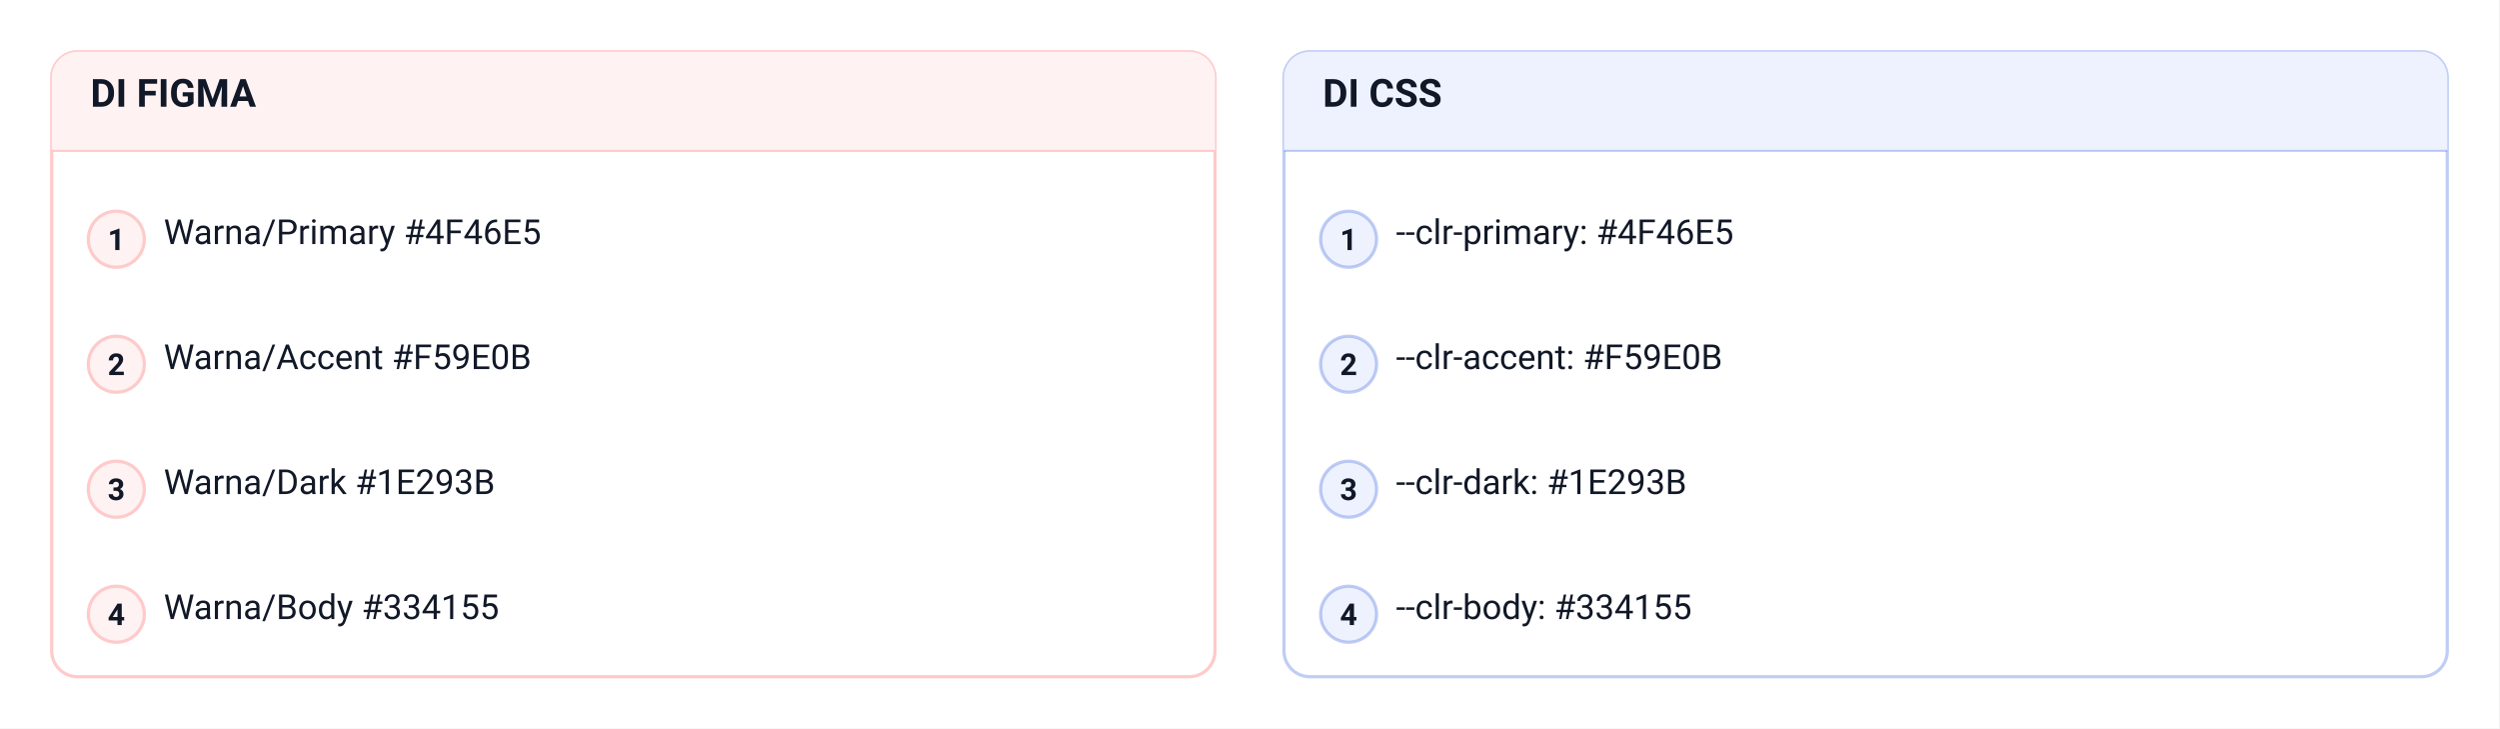
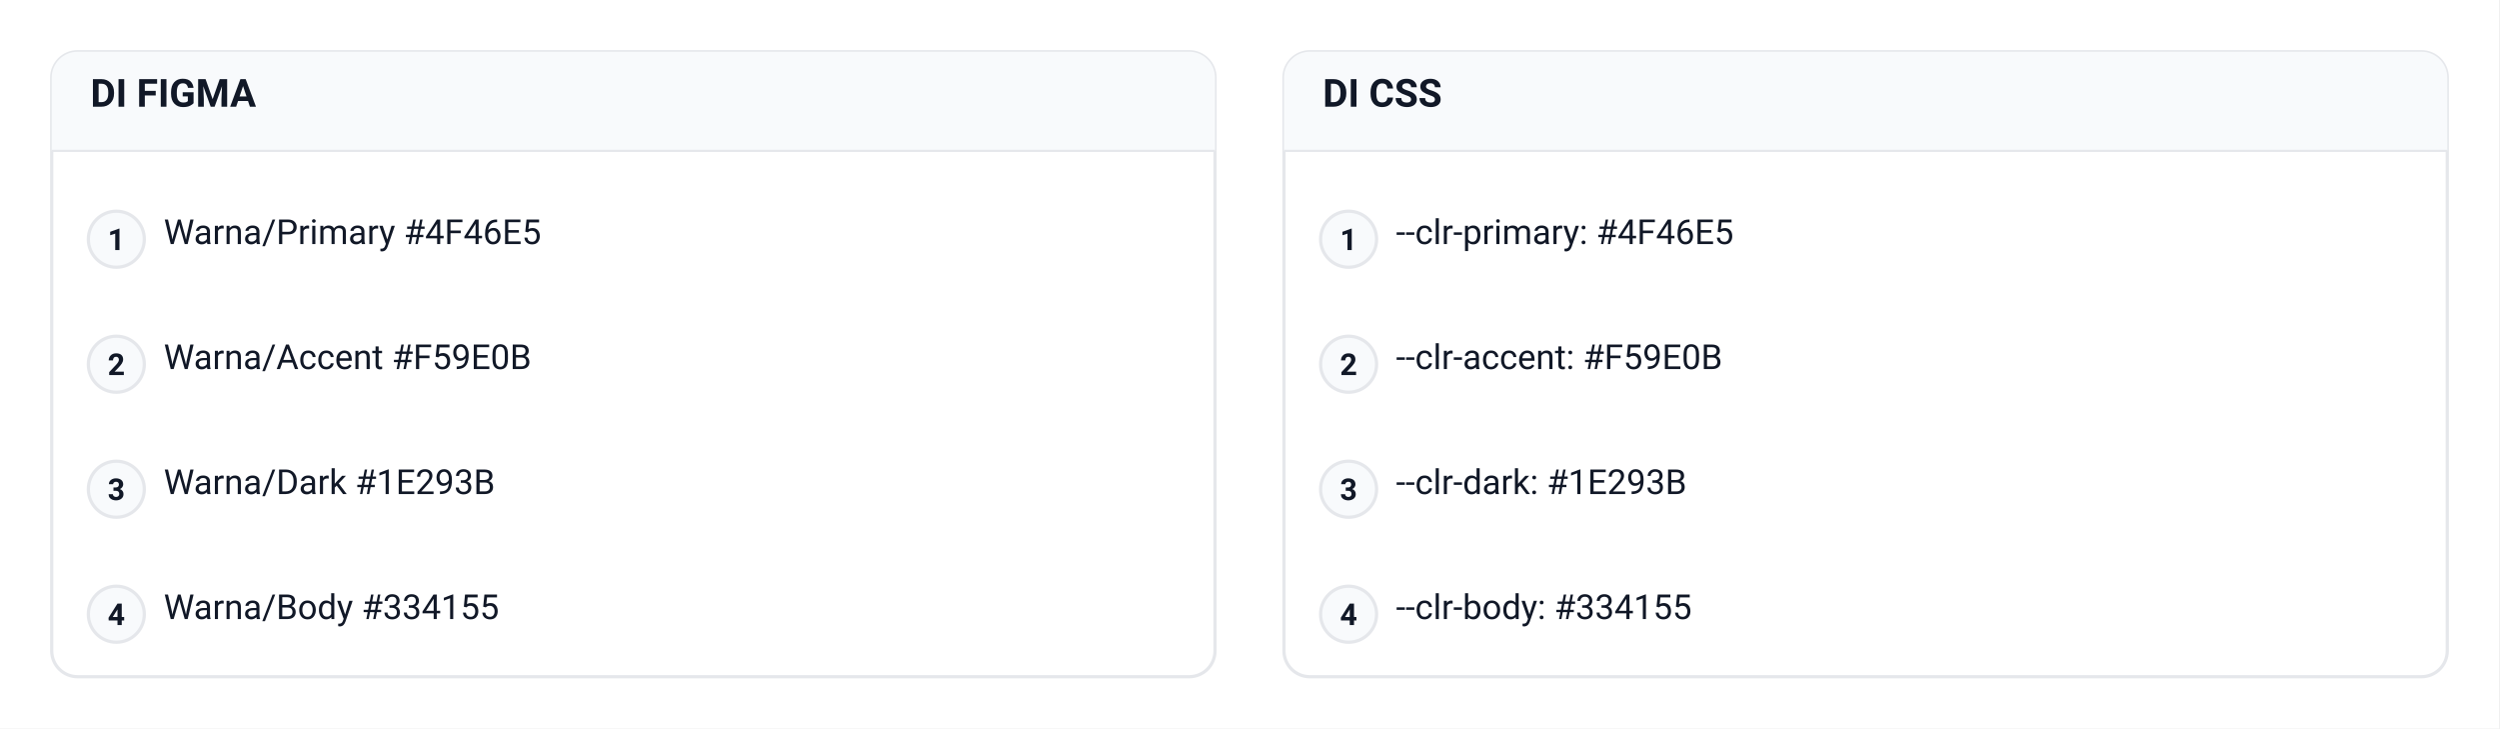
<svg xmlns="http://www.w3.org/2000/svg" viewBox="0 0 1160 338" width="1160" height="338" role="img" aria-label="Empat baris berpasangan: Warna/Primary #4F46E5 jadi --clr-primary: #4F46E5, Warna/Accent #F59E0B jadi --clr-accent: #F59E0B, Warna/Dark #1E293B jadi --clr-dark: #1E293B, dan Warna/Body #334155 jadi --clr-body: #334155.">
  <defs>
    <marker id="a-neutral" viewBox="0 0 10 10" refX="9" refY="5" markerWidth="6" markerHeight="6" orient="auto-start-reverse">
      <path d="M0 0 L10 5 L0 10 z" fill="#111827" />
    </marker>
    <marker id="a-acc" viewBox="0 0 10 10" refX="9" refY="5" markerWidth="6" markerHeight="6" orient="auto-start-reverse">
      <path d="M0 0 L10 5 L0 10 z" fill="#1d4ed8" />
    </marker>
    <marker id="a-ink" viewBox="0 0 10 10" refX="9" refY="5" markerWidth="6" markerHeight="6" orient="auto-start-reverse">
      <path d="M0 0 L10 5 L0 10 z" fill="#ffffff" />
    </marker>
    <marker id="a-code" viewBox="0 0 10 10" refX="9" refY="5" markerWidth="6" markerHeight="6" orient="auto-start-reverse">
      <path d="M0 0 L10 5 L0 10 z" fill="#111827" />
    </marker>
    <marker id="a-red" viewBox="0 0 10 10" refX="9" refY="5" markerWidth="6" markerHeight="6" orient="auto-start-reverse">
      <path d="M0 0 L10 5 L0 10 z" fill="#b91c1c" />
    </marker>
    <marker id="a-green" viewBox="0 0 10 10" refX="9" refY="5" markerWidth="6" markerHeight="6" orient="auto-start-reverse">
      <path d="M0 0 L10 5 L0 10 z" fill="#15803d" />
    </marker>
    <marker id="a-amber" viewBox="0 0 10 10" refX="9" refY="5" markerWidth="6" markerHeight="6" orient="auto-start-reverse">
      <path d="M0 0 L10 5 L0 10 z" fill="#b45309" />
    </marker>
    <marker id="a-slate" viewBox="0 0 10 10" refX="9" refY="5" markerWidth="6" markerHeight="6" orient="auto-start-reverse">
      <path d="M0 0 L10 5 L0 10 z" fill="#94a3b8" />
    </marker>
    <filter id="softShadow" x="-20%" y="-20%" width="140%" height="140%">
      <feDropShadow dx="0" dy="1" stdDeviation="1.6" flood-color="#000" flood-opacity="0.06" />
    </filter>
  </defs>
  <style>.t{font-family:-apple-system, BlinkMacSystemFont, 'Segoe UI', Roboto, 'Helvetica Neue', Arial, 'Noto Sans', sans-serif;fill:#111827}.m{font-family:ui-monospace, SFMono-Regular, 'SF Mono', Menlo, Consolas, 'Liberation Mono', monospace;fill:#111827}.mu{fill:#6b7280}.mid{text-anchor:middle}.end{text-anchor:end}.b6{font-weight:600}.b7{font-weight:700}.s13{font-size:13px}.s14{font-size:14px}.s15{font-size:15px}.s16{font-size:16px}.s17{font-size:17px}.s18{font-size:18px}.s19{font-size:19px}.s20{font-size:20px}.s22{font-size:22px}.s24{font-size:24px}</style>
  <rect x="0" y="0" width="1160" height="338" fill="#ffffff" />
-   <rect x="24" y="24" width="540" height="290" rx="12" fill="#ffffff" stroke="#fecaca" stroke-width="1.5" />
-   <path d="M24 36 a12 12 0 0 1 12 -12 h516 a12 12 0 0 1 12 12 v34 h-540 z" fill="#fef2f2" />
-   <line x1="24" y1="70" x2="564" y2="70" stroke="#fecaca" stroke-width="1" />
-   <text class="t s18 b7  " x="42" y="49.52" fill="#b91c1c">DI FIGMA</text>
-   <circle cx="54" cy="111" r="13" fill="#fef2f2" stroke="#fecaca" stroke-width="1.5" />
-   <text class="t s14 b7 mid " x="54" y="116.04" fill="#b91c1c">1</text>
+   <rect x="24" y="24" width="540" height="290" rx="12" fill="#ffffff" stroke="#e5e7eb" stroke-width="1.5" />
+   <path d="M24 36 a12 12 0 0 1 12 -12 h516 a12 12 0 0 1 12 12 v34 h-540 z" fill="#f8fafc" />
+   <line x1="24" y1="70" x2="564" y2="70" stroke="#e5e7eb" stroke-width="1" />
+   <text class="t s18 b7  " x="42" y="49.52">DI FIGMA</text>
+   <circle cx="54" cy="111" r="13" fill="#f8fafc" stroke="#e5e7eb" stroke-width="1.5" />
+   <text class="t s14 b7 mid " x="54" y="116.04" fill="#111827">1</text>
  <text class="t s16   " x="76" y="113.24">Warna/Primary #4F46E5</text>
-   <circle cx="54" cy="169" r="13" fill="#fef2f2" stroke="#fecaca" stroke-width="1.5" />
-   <text class="t s14 b7 mid " x="54" y="174.04" fill="#b91c1c">2</text>
+   <circle cx="54" cy="169" r="13" fill="#f8fafc" stroke="#e5e7eb" stroke-width="1.5" />
+   <text class="t s14 b7 mid " x="54" y="174.04" fill="#111827">2</text>
  <text class="t s16   " x="76" y="171.24">Warna/Accent #F59E0B</text>
-   <circle cx="54" cy="227" r="13" fill="#fef2f2" stroke="#fecaca" stroke-width="1.5" />
-   <text class="t s14 b7 mid " x="54" y="232.04" fill="#b91c1c">3</text>
+   <circle cx="54" cy="227" r="13" fill="#f8fafc" stroke="#e5e7eb" stroke-width="1.5" />
+   <text class="t s14 b7 mid " x="54" y="232.04" fill="#111827">3</text>
  <text class="t s16   " x="76" y="229.24">Warna/Dark #1E293B</text>
-   <circle cx="54" cy="285" r="13" fill="#fef2f2" stroke="#fecaca" stroke-width="1.5" />
-   <text class="t s14 b7 mid " x="54" y="290.04" fill="#b91c1c">4</text>
+   <circle cx="54" cy="285" r="13" fill="#f8fafc" stroke="#e5e7eb" stroke-width="1.5" />
+   <text class="t s14 b7 mid " x="54" y="290.04" fill="#111827">4</text>
  <text class="t s16   " x="76" y="287.24">Warna/Body #334155</text>
-   <rect x="596" y="24" width="540" height="290" rx="12" fill="#ffffff" stroke="rgba(29,78,216,0.28)" stroke-width="1.5" />
-   <path d="M596 36 a12 12 0 0 1 12 -12 h516 a12 12 0 0 1 12 12 v34 h-540 z" fill="#eef2ff" />
-   <line x1="596" y1="70" x2="1136" y2="70" stroke="rgba(29,78,216,0.28)" stroke-width="1" />
-   <text class="t s18 b7  " x="614" y="49.52" fill="#1d4ed8">DI CSS</text>
-   <circle cx="626" cy="111" r="13" fill="#eef2ff" stroke="rgba(29,78,216,0.28)" stroke-width="1.5" />
-   <text class="t s14 b7 mid " x="626" y="116.04" fill="#1d4ed8">1</text>
+   <rect x="596" y="24" width="540" height="290" rx="12" fill="#ffffff" stroke="#e5e7eb" stroke-width="1.5" />
+   <path d="M596 36 a12 12 0 0 1 12 -12 h516 a12 12 0 0 1 12 12 v34 h-540 z" fill="#f8fafc" />
+   <line x1="596" y1="70" x2="1136" y2="70" stroke="#e5e7eb" stroke-width="1" />
+   <text class="t s18 b7  " x="614" y="49.52">DI CSS</text>
+   <circle cx="626" cy="111" r="13" fill="#f8fafc" stroke="#e5e7eb" stroke-width="1.5" />
+   <text class="t s14 b7 mid " x="626" y="116.04" fill="#111827">1</text>
  <text class="t s16   " x="648" y="113.24">--clr-primary: #4F46E5</text>
-   <circle cx="626" cy="169" r="13" fill="#eef2ff" stroke="rgba(29,78,216,0.28)" stroke-width="1.5" />
-   <text class="t s14 b7 mid " x="626" y="174.04" fill="#1d4ed8">2</text>
+   <circle cx="626" cy="169" r="13" fill="#f8fafc" stroke="#e5e7eb" stroke-width="1.5" />
+   <text class="t s14 b7 mid " x="626" y="174.04" fill="#111827">2</text>
  <text class="t s16   " x="648" y="171.24">--clr-accent: #F59E0B</text>
-   <circle cx="626" cy="227" r="13" fill="#eef2ff" stroke="rgba(29,78,216,0.28)" stroke-width="1.5" />
-   <text class="t s14 b7 mid " x="626" y="232.04" fill="#1d4ed8">3</text>
+   <circle cx="626" cy="227" r="13" fill="#f8fafc" stroke="#e5e7eb" stroke-width="1.5" />
+   <text class="t s14 b7 mid " x="626" y="232.04" fill="#111827">3</text>
  <text class="t s16   " x="648" y="229.24">--clr-dark: #1E293B</text>
-   <circle cx="626" cy="285" r="13" fill="#eef2ff" stroke="rgba(29,78,216,0.28)" stroke-width="1.5" />
-   <text class="t s14 b7 mid " x="626" y="290.04" fill="#1d4ed8">4</text>
+   <circle cx="626" cy="285" r="13" fill="#f8fafc" stroke="#e5e7eb" stroke-width="1.5" />
+   <text class="t s14 b7 mid " x="626" y="290.04" fill="#111827">4</text>
  <text class="t s16   " x="648" y="287.24">--clr-body: #334155</text>
</svg>
